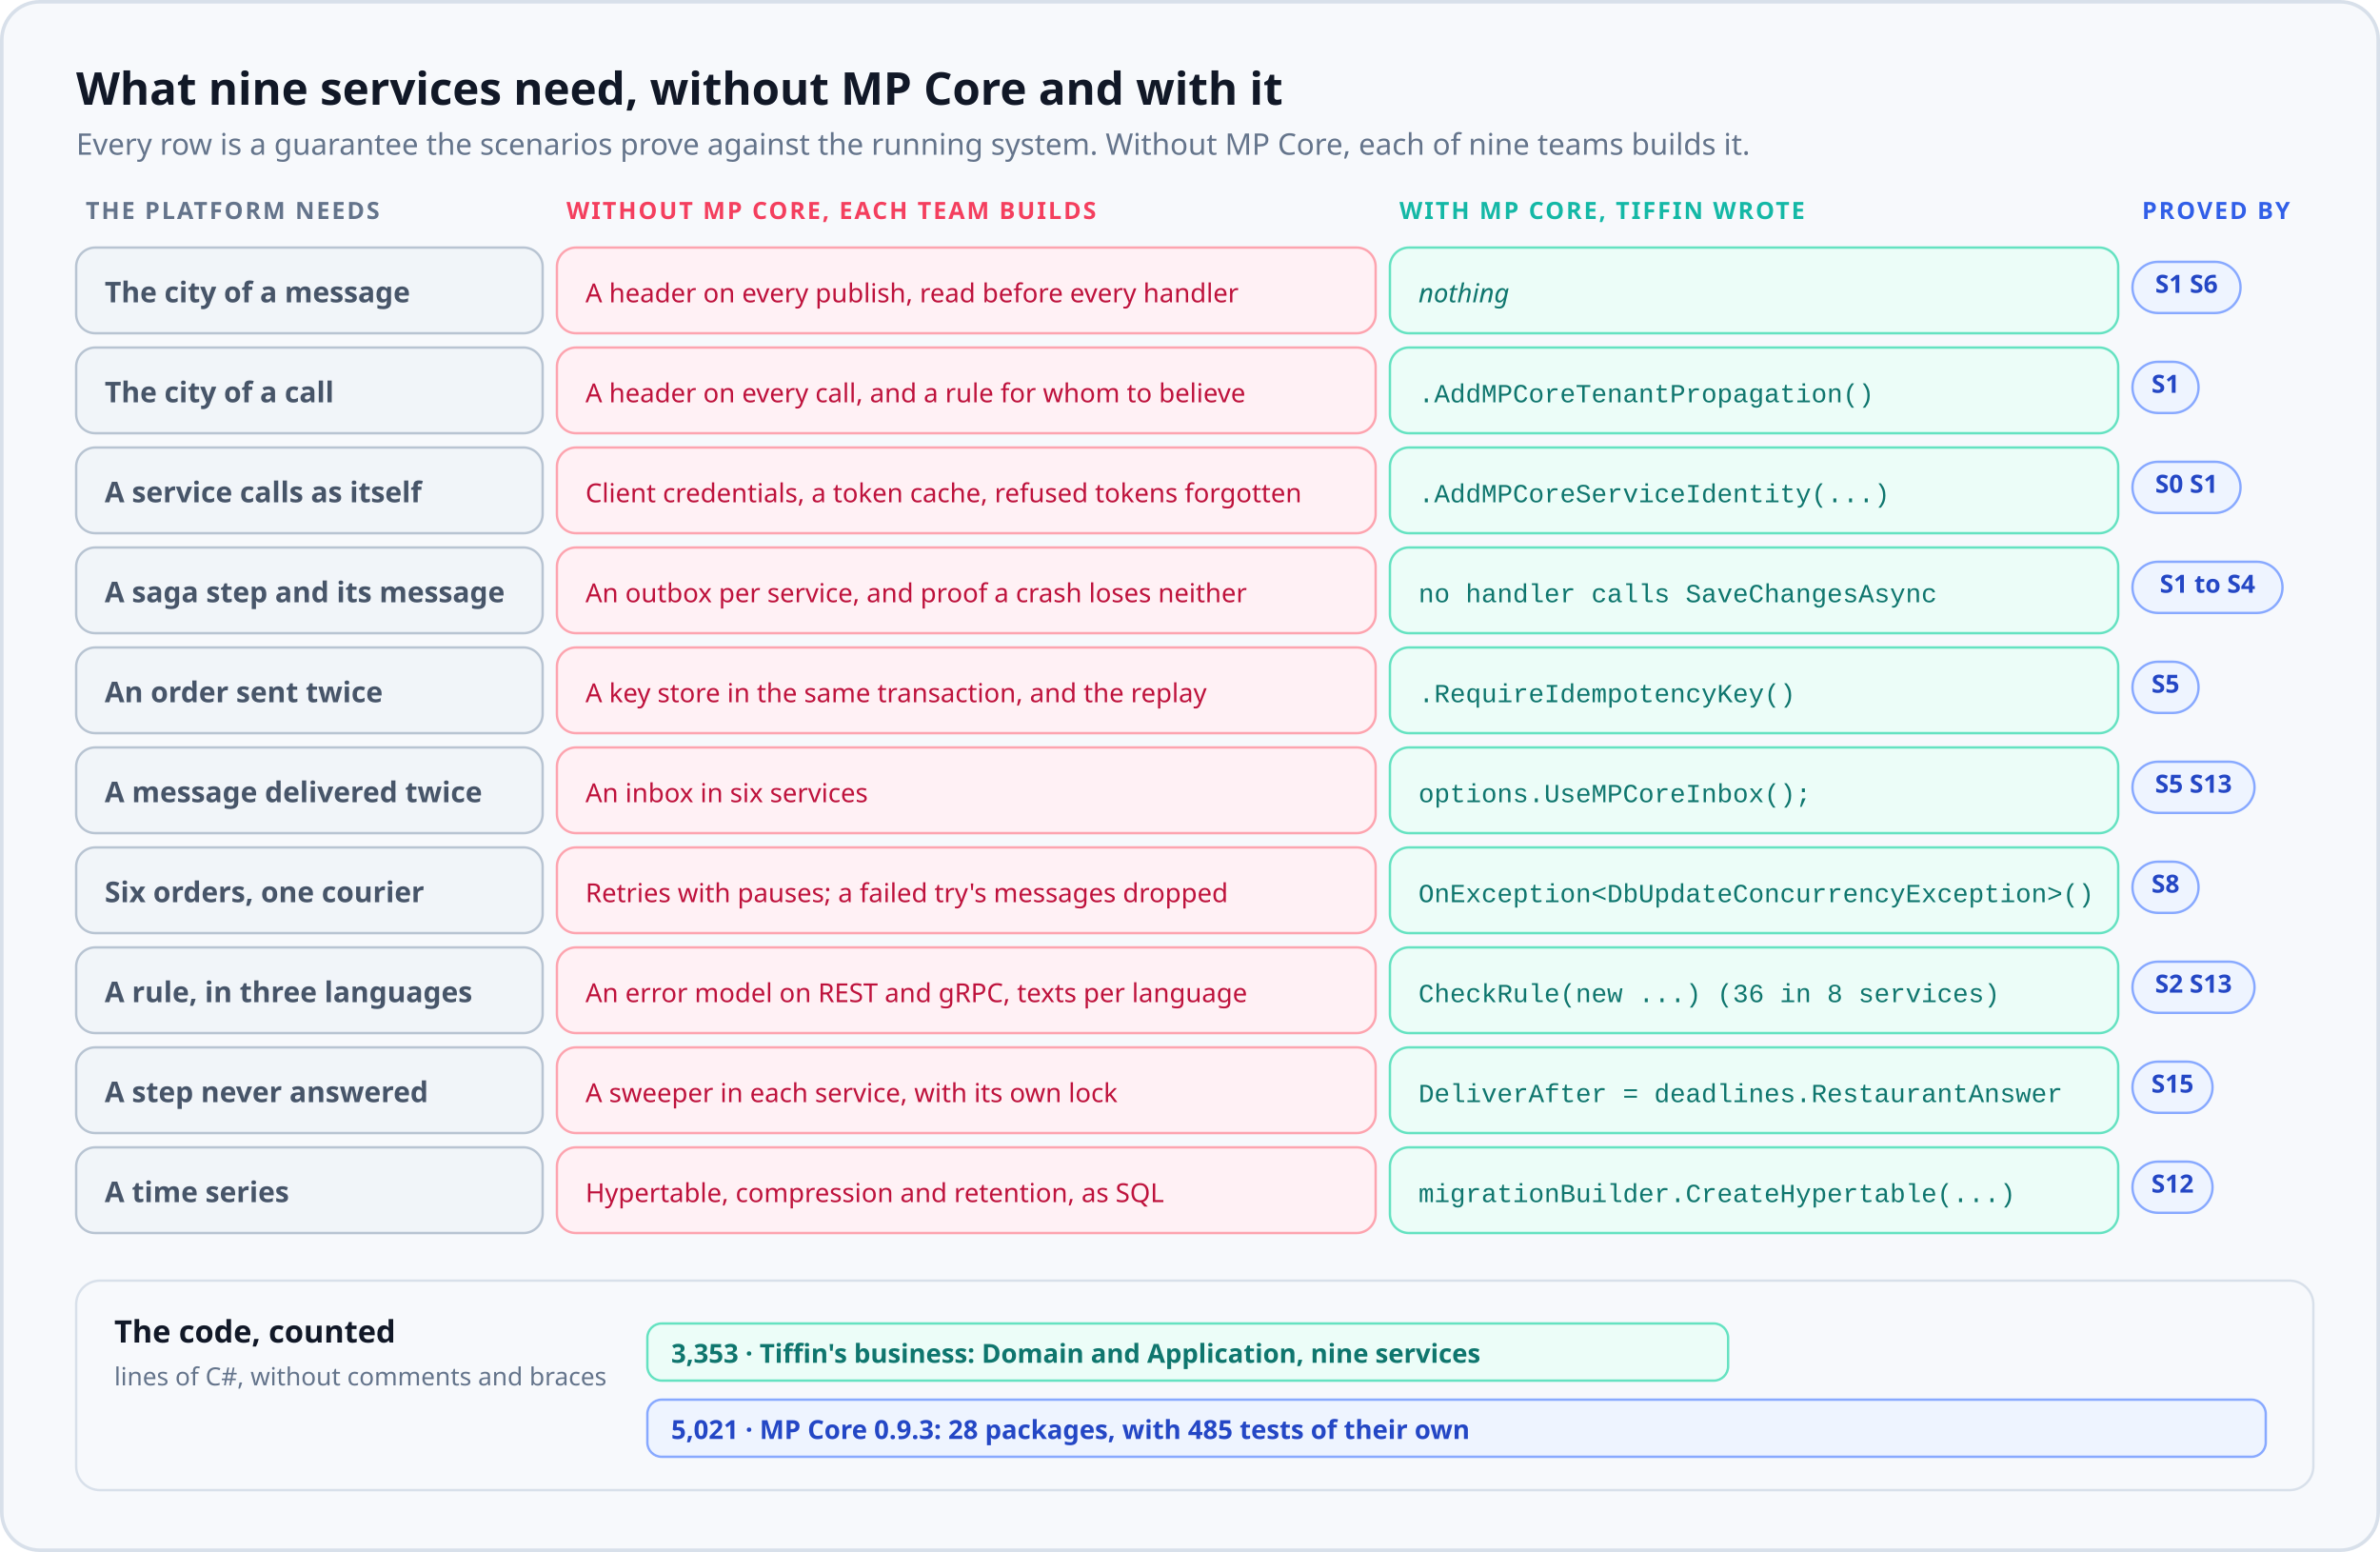
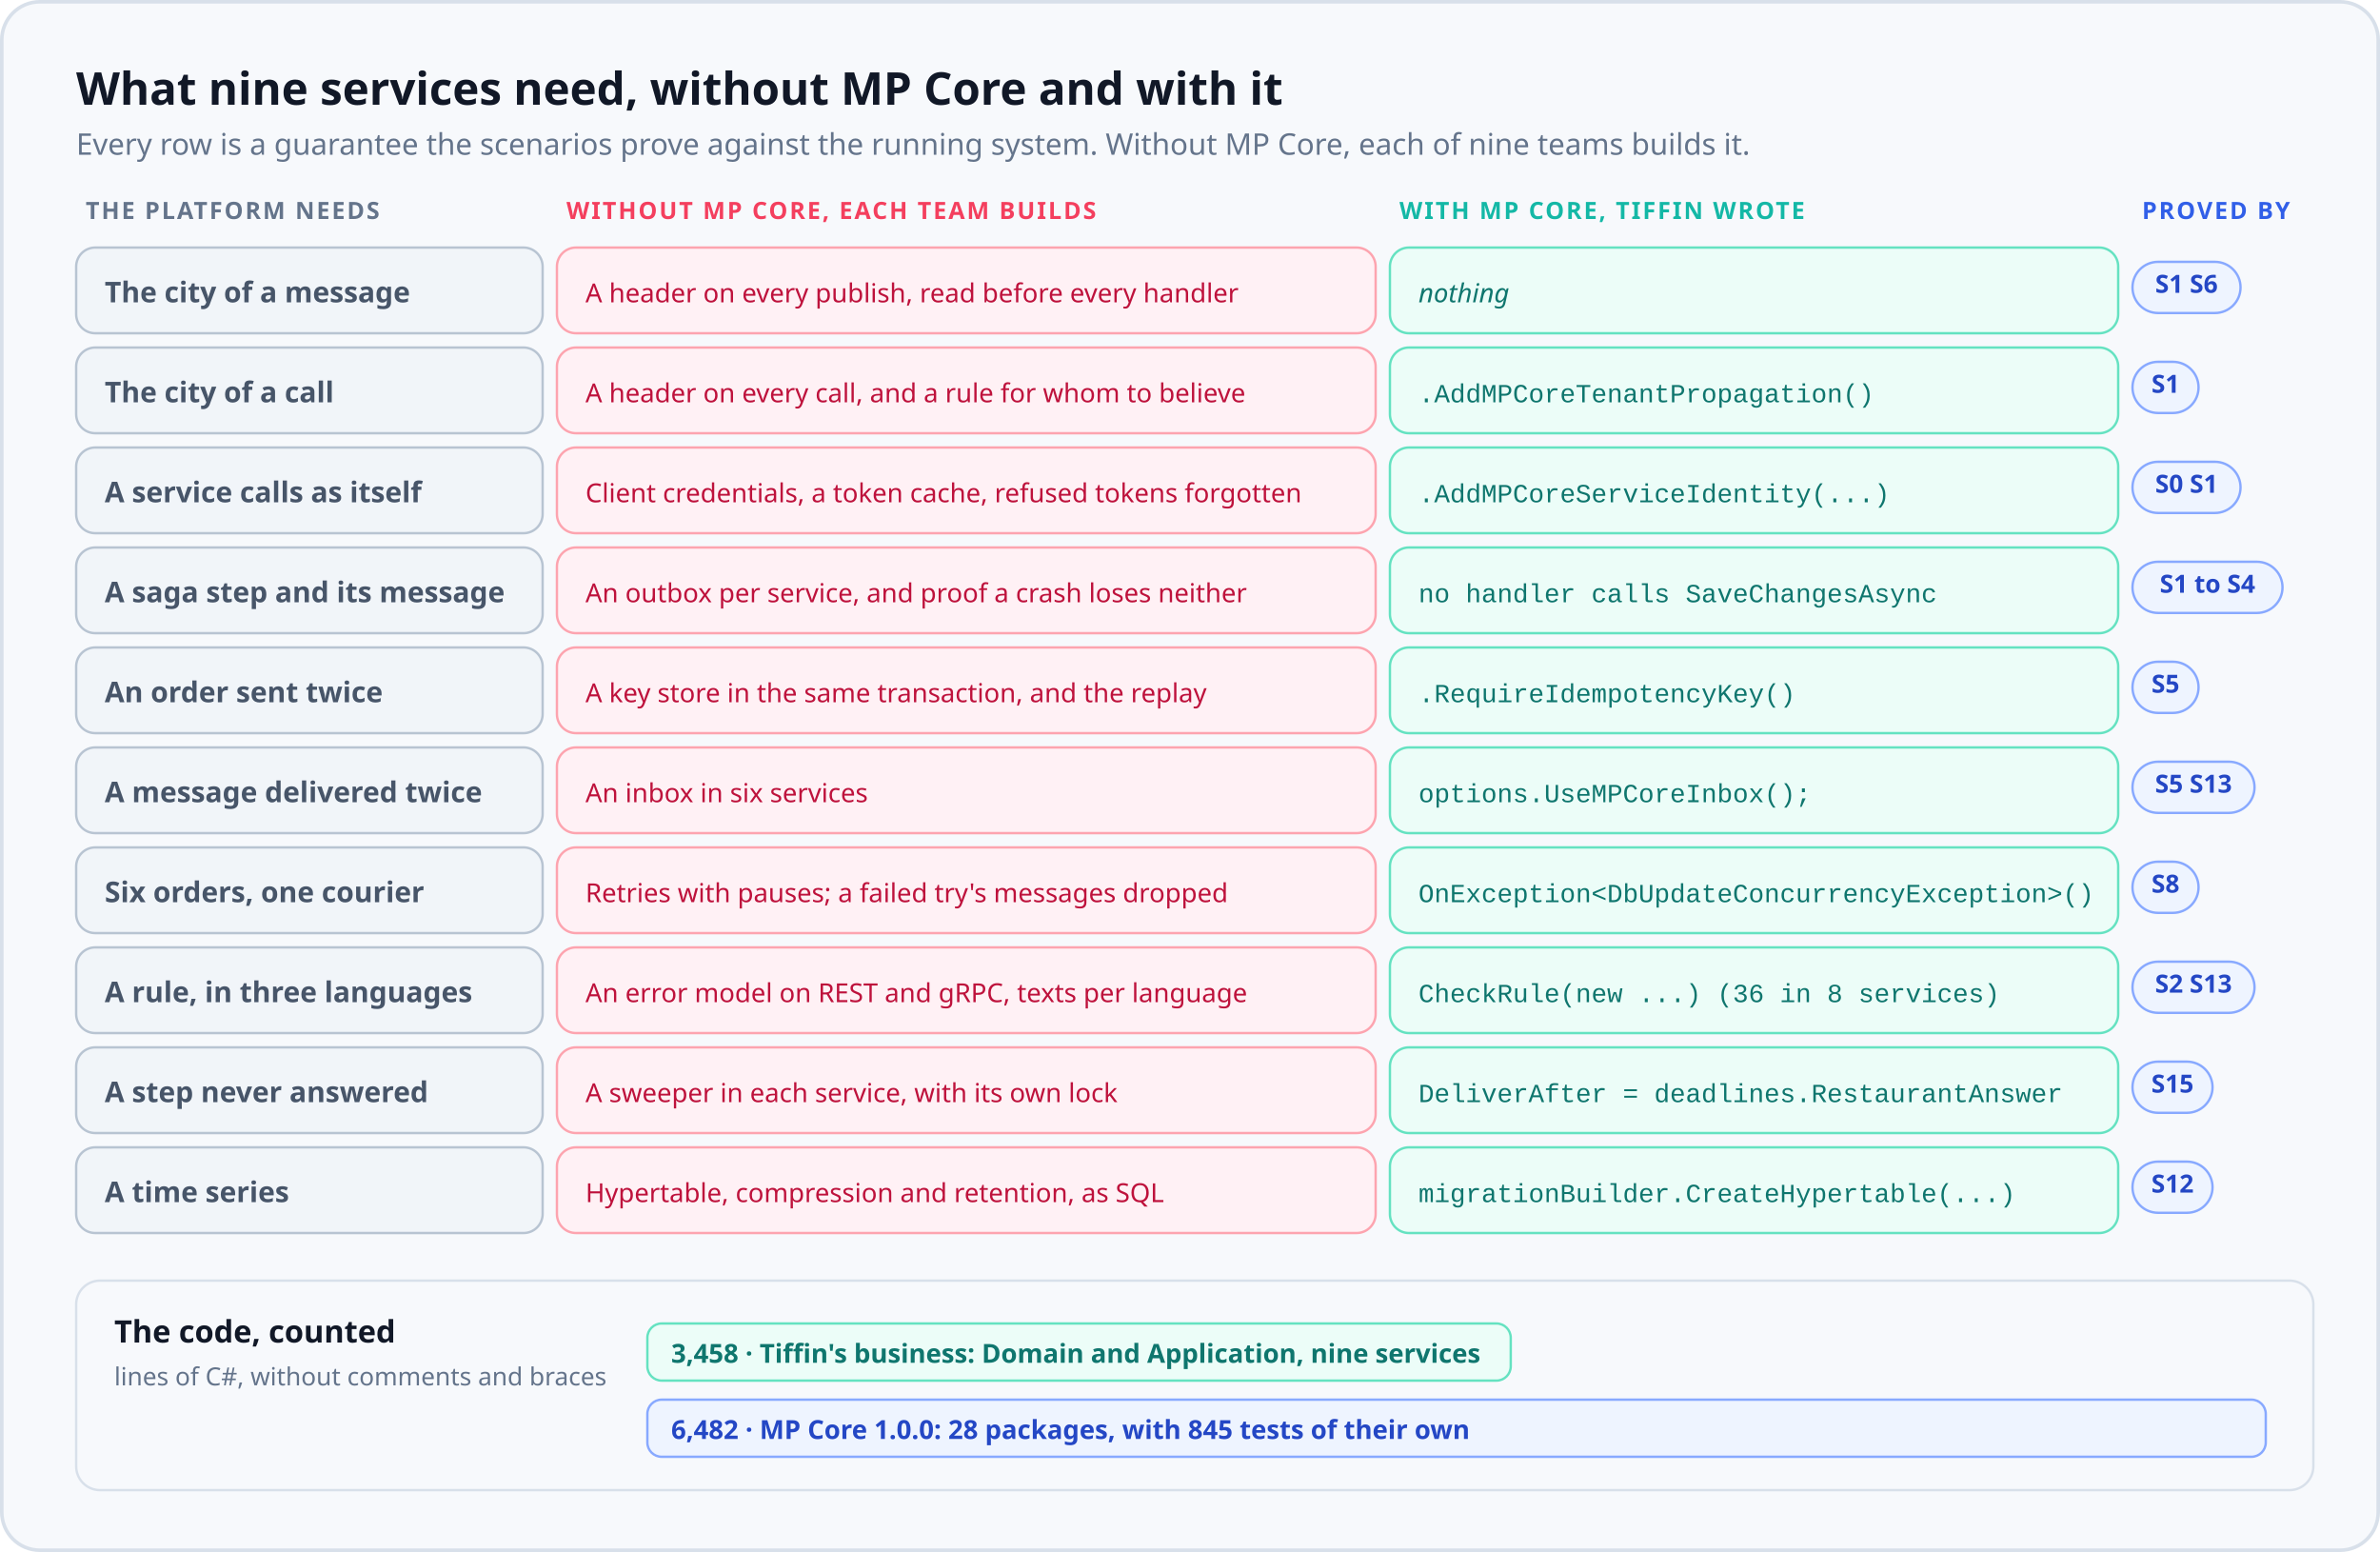
<svg xmlns="http://www.w3.org/2000/svg" viewBox="0 0 1000 652" width="1000" height="652" role="img" aria-label="What nine services need without MP Core and with it: the guarantees, the code Tiffin wrote, and the scenario that proves each">
  <defs>
    <filter id="shadow" x="-10%" y="-10%" width="120%" height="130%">
      <feDropShadow dx="0" dy="2" stdDeviation="3" flood-color="#0f172a" flood-opacity="0.07" />
    </filter>
  </defs>
  <rect x="0.75" y="0.75" width="998.5" height="650.5" rx="16" fill="#f7f9fc" stroke="#d8e0ea" stroke-width="1.5" />
  <text x="32" y="44" font-family="-apple-system, BlinkMacSystemFont, 'Segoe UI', 'Noto Sans', Helvetica, Arial, sans-serif" font-size="19" font-weight="700" fill="#111827" text-anchor="start">What nine services need, without MP Core and with it</text>
  <text x="32" y="65" font-family="-apple-system, BlinkMacSystemFont, 'Segoe UI', 'Noto Sans', Helvetica, Arial, sans-serif" font-size="12.5" font-weight="400" fill="#64748b" text-anchor="start">Every row is a guarantee the scenarios prove against the running system. Without MP Core, each of nine teams builds it.</text>
  <text x="36" y="92" font-family="-apple-system, BlinkMacSystemFont, 'Segoe UI', 'Noto Sans', Helvetica, Arial, sans-serif" font-size="10" font-weight="700" fill="#64748b" text-anchor="start" letter-spacing="0.8">THE PLATFORM NEEDS</text>
  <text x="238" y="92" font-family="-apple-system, BlinkMacSystemFont, 'Segoe UI', 'Noto Sans', Helvetica, Arial, sans-serif" font-size="10" font-weight="700" fill="#f43f5e" text-anchor="start" letter-spacing="0.8">WITHOUT MP CORE, EACH TEAM BUILDS</text>
  <text x="588" y="92" font-family="-apple-system, BlinkMacSystemFont, 'Segoe UI', 'Noto Sans', Helvetica, Arial, sans-serif" font-size="10" font-weight="700" fill="#14b8a6" text-anchor="start" letter-spacing="0.8">WITH MP CORE, TIFFIN WROTE</text>
  <text x="900" y="92" font-family="-apple-system, BlinkMacSystemFont, 'Segoe UI', 'Noto Sans', Helvetica, Arial, sans-serif" font-size="10" font-weight="700" fill="#315fe8" text-anchor="start" letter-spacing="0.8">PROVED BY</text>
  <rect x="32" y="104" width="196" height="36" rx="8" fill="#f1f5f9" stroke="#b8c4d2" stroke-width="1" />
  <text x="44" y="127" font-family="-apple-system, BlinkMacSystemFont, 'Segoe UI', 'Noto Sans', Helvetica, Arial, sans-serif" font-size="12" font-weight="700" fill="#475569" text-anchor="start">The city of a message</text>
  <rect x="234" y="104" width="344" height="36" rx="8" fill="#fff1f5" stroke="#fda4af" stroke-width="1" />
  <text x="246" y="127" font-family="-apple-system, BlinkMacSystemFont, 'Segoe UI', 'Noto Sans', Helvetica, Arial, sans-serif" font-size="11" font-weight="400" fill="#be123c" text-anchor="start">A header on every publish, read before every handler</text>
  <rect x="584" y="104" width="306" height="36" rx="8" fill="#ecfdf8" stroke="#65e2c1" stroke-width="1" />
  <text x="596" y="127" font-family="-apple-system, BlinkMacSystemFont, 'Segoe UI', 'Noto Sans', Helvetica, Arial, sans-serif" font-size="11" font-weight="400" fill="#0f766e" text-anchor="start" font-style="italic">nothing</text>
  <rect x="896" y="110" width="45.4" height="21.5" rx="10.75" fill="#eef4ff" stroke="#88a9ff" stroke-width="1" />
  <text x="918.7" y="123.0" font-family="-apple-system, BlinkMacSystemFont, 'Segoe UI', 'Noto Sans', Helvetica, Arial, sans-serif" font-size="10.5" font-weight="600" fill="#2447c5" text-anchor="middle">S1 S6</text>
  <rect x="32" y="146" width="196" height="36" rx="8" fill="#f1f5f9" stroke="#b8c4d2" stroke-width="1" />
  <text x="44" y="169" font-family="-apple-system, BlinkMacSystemFont, 'Segoe UI', 'Noto Sans', Helvetica, Arial, sans-serif" font-size="12" font-weight="700" fill="#475569" text-anchor="start">The city of a call</text>
  <rect x="234" y="146" width="344" height="36" rx="8" fill="#fff1f5" stroke="#fda4af" stroke-width="1" />
  <text x="246" y="169" font-family="-apple-system, BlinkMacSystemFont, 'Segoe UI', 'Noto Sans', Helvetica, Arial, sans-serif" font-size="11" font-weight="400" fill="#be123c" text-anchor="start">A header on every call, and a rule for whom to believe</text>
  <rect x="584" y="146" width="306" height="36" rx="8" fill="#ecfdf8" stroke="#65e2c1" stroke-width="1" />
  <text x="596" y="169" font-family="ui-monospace, SFMono-Regular, 'SF Mono', Menlo, Consolas, 'Liberation Mono', monospace" font-size="11" font-weight="400" fill="#0f766e" text-anchor="start">.AddMPCoreTenantPropagation()</text>
  <rect x="896" y="152" width="27.76" height="21.5" rx="10.75" fill="#eef4ff" stroke="#88a9ff" stroke-width="1" />
  <text x="909.88" y="165.0" font-family="-apple-system, BlinkMacSystemFont, 'Segoe UI', 'Noto Sans', Helvetica, Arial, sans-serif" font-size="10.5" font-weight="600" fill="#2447c5" text-anchor="middle">S1</text>
  <rect x="32" y="188" width="196" height="36" rx="8" fill="#f1f5f9" stroke="#b8c4d2" stroke-width="1" />
  <text x="44" y="211" font-family="-apple-system, BlinkMacSystemFont, 'Segoe UI', 'Noto Sans', Helvetica, Arial, sans-serif" font-size="12" font-weight="700" fill="#475569" text-anchor="start">A service calls as itself</text>
  <rect x="234" y="188" width="344" height="36" rx="8" fill="#fff1f5" stroke="#fda4af" stroke-width="1" />
  <text x="246" y="211" font-family="-apple-system, BlinkMacSystemFont, 'Segoe UI', 'Noto Sans', Helvetica, Arial, sans-serif" font-size="11" font-weight="400" fill="#be123c" text-anchor="start">Client credentials, a token cache, refused tokens forgotten</text>
  <rect x="584" y="188" width="306" height="36" rx="8" fill="#ecfdf8" stroke="#65e2c1" stroke-width="1" />
  <text x="596" y="211" font-family="ui-monospace, SFMono-Regular, 'SF Mono', Menlo, Consolas, 'Liberation Mono', monospace" font-size="11" font-weight="400" fill="#0f766e" text-anchor="start">.AddMPCoreServiceIdentity(...)</text>
  <rect x="896" y="194" width="45.4" height="21.5" rx="10.75" fill="#eef4ff" stroke="#88a9ff" stroke-width="1" />
  <text x="918.7" y="207.0" font-family="-apple-system, BlinkMacSystemFont, 'Segoe UI', 'Noto Sans', Helvetica, Arial, sans-serif" font-size="10.5" font-weight="600" fill="#2447c5" text-anchor="middle">S0 S1</text>
  <rect x="32" y="230" width="196" height="36" rx="8" fill="#f1f5f9" stroke="#b8c4d2" stroke-width="1" />
  <text x="44" y="253" font-family="-apple-system, BlinkMacSystemFont, 'Segoe UI', 'Noto Sans', Helvetica, Arial, sans-serif" font-size="12" font-weight="700" fill="#475569" text-anchor="start">A saga step and its message</text>
  <rect x="234" y="230" width="344" height="36" rx="8" fill="#fff1f5" stroke="#fda4af" stroke-width="1" />
  <text x="246" y="253" font-family="-apple-system, BlinkMacSystemFont, 'Segoe UI', 'Noto Sans', Helvetica, Arial, sans-serif" font-size="11" font-weight="400" fill="#be123c" text-anchor="start">An outbox per service, and proof a crash loses neither</text>
  <rect x="584" y="230" width="306" height="36" rx="8" fill="#ecfdf8" stroke="#65e2c1" stroke-width="1" />
  <text x="596" y="253" font-family="ui-monospace, SFMono-Regular, 'SF Mono', Menlo, Consolas, 'Liberation Mono', monospace" font-size="11" font-weight="400" fill="#0f766e" text-anchor="start">no handler calls SaveChangesAsync</text>
  <rect x="896" y="236" width="63.04" height="21.5" rx="10.75" fill="#eef4ff" stroke="#88a9ff" stroke-width="1" />
  <text x="927.52" y="249.0" font-family="-apple-system, BlinkMacSystemFont, 'Segoe UI', 'Noto Sans', Helvetica, Arial, sans-serif" font-size="10.5" font-weight="600" fill="#2447c5" text-anchor="middle">S1 to S4</text>
  <rect x="32" y="272" width="196" height="36" rx="8" fill="#f1f5f9" stroke="#b8c4d2" stroke-width="1" />
  <text x="44" y="295" font-family="-apple-system, BlinkMacSystemFont, 'Segoe UI', 'Noto Sans', Helvetica, Arial, sans-serif" font-size="12" font-weight="700" fill="#475569" text-anchor="start">An order sent twice</text>
  <rect x="234" y="272" width="344" height="36" rx="8" fill="#fff1f5" stroke="#fda4af" stroke-width="1" />
  <text x="246" y="295" font-family="-apple-system, BlinkMacSystemFont, 'Segoe UI', 'Noto Sans', Helvetica, Arial, sans-serif" font-size="11" font-weight="400" fill="#be123c" text-anchor="start">A key store in the same transaction, and the replay</text>
  <rect x="584" y="272" width="306" height="36" rx="8" fill="#ecfdf8" stroke="#65e2c1" stroke-width="1" />
  <text x="596" y="295" font-family="ui-monospace, SFMono-Regular, 'SF Mono', Menlo, Consolas, 'Liberation Mono', monospace" font-size="11" font-weight="400" fill="#0f766e" text-anchor="start">.RequireIdempotencyKey()</text>
  <rect x="896" y="278" width="27.76" height="21.5" rx="10.75" fill="#eef4ff" stroke="#88a9ff" stroke-width="1" />
  <text x="909.88" y="291.0" font-family="-apple-system, BlinkMacSystemFont, 'Segoe UI', 'Noto Sans', Helvetica, Arial, sans-serif" font-size="10.5" font-weight="600" fill="#2447c5" text-anchor="middle">S5</text>
  <rect x="32" y="314" width="196" height="36" rx="8" fill="#f1f5f9" stroke="#b8c4d2" stroke-width="1" />
  <text x="44" y="337" font-family="-apple-system, BlinkMacSystemFont, 'Segoe UI', 'Noto Sans', Helvetica, Arial, sans-serif" font-size="12" font-weight="700" fill="#475569" text-anchor="start">A message delivered twice</text>
  <rect x="234" y="314" width="344" height="36" rx="8" fill="#fff1f5" stroke="#fda4af" stroke-width="1" />
  <text x="246" y="337" font-family="-apple-system, BlinkMacSystemFont, 'Segoe UI', 'Noto Sans', Helvetica, Arial, sans-serif" font-size="11" font-weight="400" fill="#be123c" text-anchor="start">An inbox in six services</text>
  <rect x="584" y="314" width="306" height="36" rx="8" fill="#ecfdf8" stroke="#65e2c1" stroke-width="1" />
  <text x="596" y="337" font-family="ui-monospace, SFMono-Regular, 'SF Mono', Menlo, Consolas, 'Liberation Mono', monospace" font-size="11" font-weight="400" fill="#0f766e" text-anchor="start">options.UseMPCoreInbox();</text>
  <rect x="896" y="320" width="51.28" height="21.5" rx="10.75" fill="#eef4ff" stroke="#88a9ff" stroke-width="1" />
  <text x="921.64" y="333.0" font-family="-apple-system, BlinkMacSystemFont, 'Segoe UI', 'Noto Sans', Helvetica, Arial, sans-serif" font-size="10.5" font-weight="600" fill="#2447c5" text-anchor="middle">S5 S13</text>
  <rect x="32" y="356" width="196" height="36" rx="8" fill="#f1f5f9" stroke="#b8c4d2" stroke-width="1" />
  <text x="44" y="379" font-family="-apple-system, BlinkMacSystemFont, 'Segoe UI', 'Noto Sans', Helvetica, Arial, sans-serif" font-size="12" font-weight="700" fill="#475569" text-anchor="start">Six orders, one courier</text>
  <rect x="234" y="356" width="344" height="36" rx="8" fill="#fff1f5" stroke="#fda4af" stroke-width="1" />
  <text x="246" y="379" font-family="-apple-system, BlinkMacSystemFont, 'Segoe UI', 'Noto Sans', Helvetica, Arial, sans-serif" font-size="11" font-weight="400" fill="#be123c" text-anchor="start">Retries with pauses; a failed try's messages dropped</text>
  <rect x="584" y="356" width="306" height="36" rx="8" fill="#ecfdf8" stroke="#65e2c1" stroke-width="1" />
  <text x="596" y="379" font-family="ui-monospace, SFMono-Regular, 'SF Mono', Menlo, Consolas, 'Liberation Mono', monospace" font-size="11" font-weight="400" fill="#0f766e" text-anchor="start">OnException&lt;DbUpdateConcurrencyException&gt;()</text>
  <rect x="896" y="362" width="27.76" height="21.5" rx="10.75" fill="#eef4ff" stroke="#88a9ff" stroke-width="1" />
  <text x="909.88" y="375.0" font-family="-apple-system, BlinkMacSystemFont, 'Segoe UI', 'Noto Sans', Helvetica, Arial, sans-serif" font-size="10.5" font-weight="600" fill="#2447c5" text-anchor="middle">S8</text>
  <rect x="32" y="398" width="196" height="36" rx="8" fill="#f1f5f9" stroke="#b8c4d2" stroke-width="1" />
  <text x="44" y="421" font-family="-apple-system, BlinkMacSystemFont, 'Segoe UI', 'Noto Sans', Helvetica, Arial, sans-serif" font-size="12" font-weight="700" fill="#475569" text-anchor="start">A rule, in three languages</text>
  <rect x="234" y="398" width="344" height="36" rx="8" fill="#fff1f5" stroke="#fda4af" stroke-width="1" />
  <text x="246" y="421" font-family="-apple-system, BlinkMacSystemFont, 'Segoe UI', 'Noto Sans', Helvetica, Arial, sans-serif" font-size="11" font-weight="400" fill="#be123c" text-anchor="start">An error model on REST and gRPC, texts per language</text>
  <rect x="584" y="398" width="306" height="36" rx="8" fill="#ecfdf8" stroke="#65e2c1" stroke-width="1" />
  <text x="596" y="421" font-family="ui-monospace, SFMono-Regular, 'SF Mono', Menlo, Consolas, 'Liberation Mono', monospace" font-size="11" font-weight="400" fill="#0f766e" text-anchor="start">CheckRule(new ...)  (36 in 8 services)</text>
  <rect x="896" y="404" width="51.28" height="21.5" rx="10.75" fill="#eef4ff" stroke="#88a9ff" stroke-width="1" />
  <text x="921.64" y="417.0" font-family="-apple-system, BlinkMacSystemFont, 'Segoe UI', 'Noto Sans', Helvetica, Arial, sans-serif" font-size="10.5" font-weight="600" fill="#2447c5" text-anchor="middle">S2 S13</text>
  <rect x="32" y="440" width="196" height="36" rx="8" fill="#f1f5f9" stroke="#b8c4d2" stroke-width="1" />
  <text x="44" y="463" font-family="-apple-system, BlinkMacSystemFont, 'Segoe UI', 'Noto Sans', Helvetica, Arial, sans-serif" font-size="12" font-weight="700" fill="#475569" text-anchor="start">A step never answered</text>
  <rect x="234" y="440" width="344" height="36" rx="8" fill="#fff1f5" stroke="#fda4af" stroke-width="1" />
  <text x="246" y="463" font-family="-apple-system, BlinkMacSystemFont, 'Segoe UI', 'Noto Sans', Helvetica, Arial, sans-serif" font-size="11" font-weight="400" fill="#be123c" text-anchor="start">A sweeper in each service, with its own lock</text>
  <rect x="584" y="440" width="306" height="36" rx="8" fill="#ecfdf8" stroke="#65e2c1" stroke-width="1" />
  <text x="596" y="463" font-family="ui-monospace, SFMono-Regular, 'SF Mono', Menlo, Consolas, 'Liberation Mono', monospace" font-size="11" font-weight="400" fill="#0f766e" text-anchor="start">DeliverAfter = deadlines.RestaurantAnswer</text>
  <rect x="896" y="446" width="33.64" height="21.5" rx="10.75" fill="#eef4ff" stroke="#88a9ff" stroke-width="1" />
  <text x="912.82" y="459.0" font-family="-apple-system, BlinkMacSystemFont, 'Segoe UI', 'Noto Sans', Helvetica, Arial, sans-serif" font-size="10.5" font-weight="600" fill="#2447c5" text-anchor="middle">S15</text>
  <rect x="32" y="482" width="196" height="36" rx="8" fill="#f1f5f9" stroke="#b8c4d2" stroke-width="1" />
  <text x="44" y="505" font-family="-apple-system, BlinkMacSystemFont, 'Segoe UI', 'Noto Sans', Helvetica, Arial, sans-serif" font-size="12" font-weight="700" fill="#475569" text-anchor="start">A time series</text>
  <rect x="234" y="482" width="344" height="36" rx="8" fill="#fff1f5" stroke="#fda4af" stroke-width="1" />
  <text x="246" y="505" font-family="-apple-system, BlinkMacSystemFont, 'Segoe UI', 'Noto Sans', Helvetica, Arial, sans-serif" font-size="11" font-weight="400" fill="#be123c" text-anchor="start">Hypertable, compression and retention, as SQL</text>
  <rect x="584" y="482" width="306" height="36" rx="8" fill="#ecfdf8" stroke="#65e2c1" stroke-width="1" />
  <text x="596" y="505" font-family="ui-monospace, SFMono-Regular, 'SF Mono', Menlo, Consolas, 'Liberation Mono', monospace" font-size="11" font-weight="400" fill="#0f766e" text-anchor="start">migrationBuilder.CreateHypertable(...)</text>
  <rect x="896" y="488" width="33.64" height="21.5" rx="10.75" fill="#eef4ff" stroke="#88a9ff" stroke-width="1" />
  <text x="912.82" y="501.0" font-family="-apple-system, BlinkMacSystemFont, 'Segoe UI', 'Noto Sans', Helvetica, Arial, sans-serif" font-size="10.5" font-weight="600" fill="#2447c5" text-anchor="middle">S12</text>
  <rect x="32" y="538" width="940" height="88" rx="10" fill="#f7f9fc" stroke="#d8e0ea" stroke-width="1" />
  <text x="48" y="564" font-family="-apple-system, BlinkMacSystemFont, 'Segoe UI', 'Noto Sans', Helvetica, Arial, sans-serif" font-size="13" font-weight="700" fill="#111827" text-anchor="start">The code, counted</text>
  <text x="48" y="582" font-family="-apple-system, BlinkMacSystemFont, 'Segoe UI', 'Noto Sans', Helvetica, Arial, sans-serif" font-size="10.5" font-weight="400" fill="#64748b" text-anchor="start">lines of C#, without comments and braces</text>
-   <rect x="272" y="556" width="454.101" height="24" rx="6" fill="#ecfdf8" stroke="#65e2c1" stroke-width="1" />
-   <text x="282" y="572.5" font-family="-apple-system, BlinkMacSystemFont, 'Segoe UI', 'Noto Sans', Helvetica, Arial, sans-serif" font-size="11" font-weight="600" fill="#0f766e" text-anchor="start">3,353  ·  Tiffin's business: Domain and Application, nine services</text>
+   <rect x="272" y="556" width="362.765" height="24" rx="6" fill="#ecfdf8" stroke="#65e2c1" stroke-width="1" />
+   <text x="282" y="572.5" font-family="-apple-system, BlinkMacSystemFont, 'Segoe UI', 'Noto Sans', Helvetica, Arial, sans-serif" font-size="11" font-weight="600" fill="#0f766e" text-anchor="start">3,458  ·  Tiffin's business: Domain and Application, nine services</text>
  <rect x="272" y="588" width="680.0" height="24" rx="6" fill="#eef4ff" stroke="#88a9ff" stroke-width="1" />
-   <text x="282" y="604.5" font-family="-apple-system, BlinkMacSystemFont, 'Segoe UI', 'Noto Sans', Helvetica, Arial, sans-serif" font-size="11" font-weight="600" fill="#2447c5" text-anchor="start">5,021  ·  MP Core 0.9.3: 28 packages, with 485 tests of their own</text>
+   <text x="282" y="604.5" font-family="-apple-system, BlinkMacSystemFont, 'Segoe UI', 'Noto Sans', Helvetica, Arial, sans-serif" font-size="11" font-weight="600" fill="#2447c5" text-anchor="start">6,482  ·  MP Core 1.0.0: 28 packages, with 845 tests of their own</text>
</svg>
